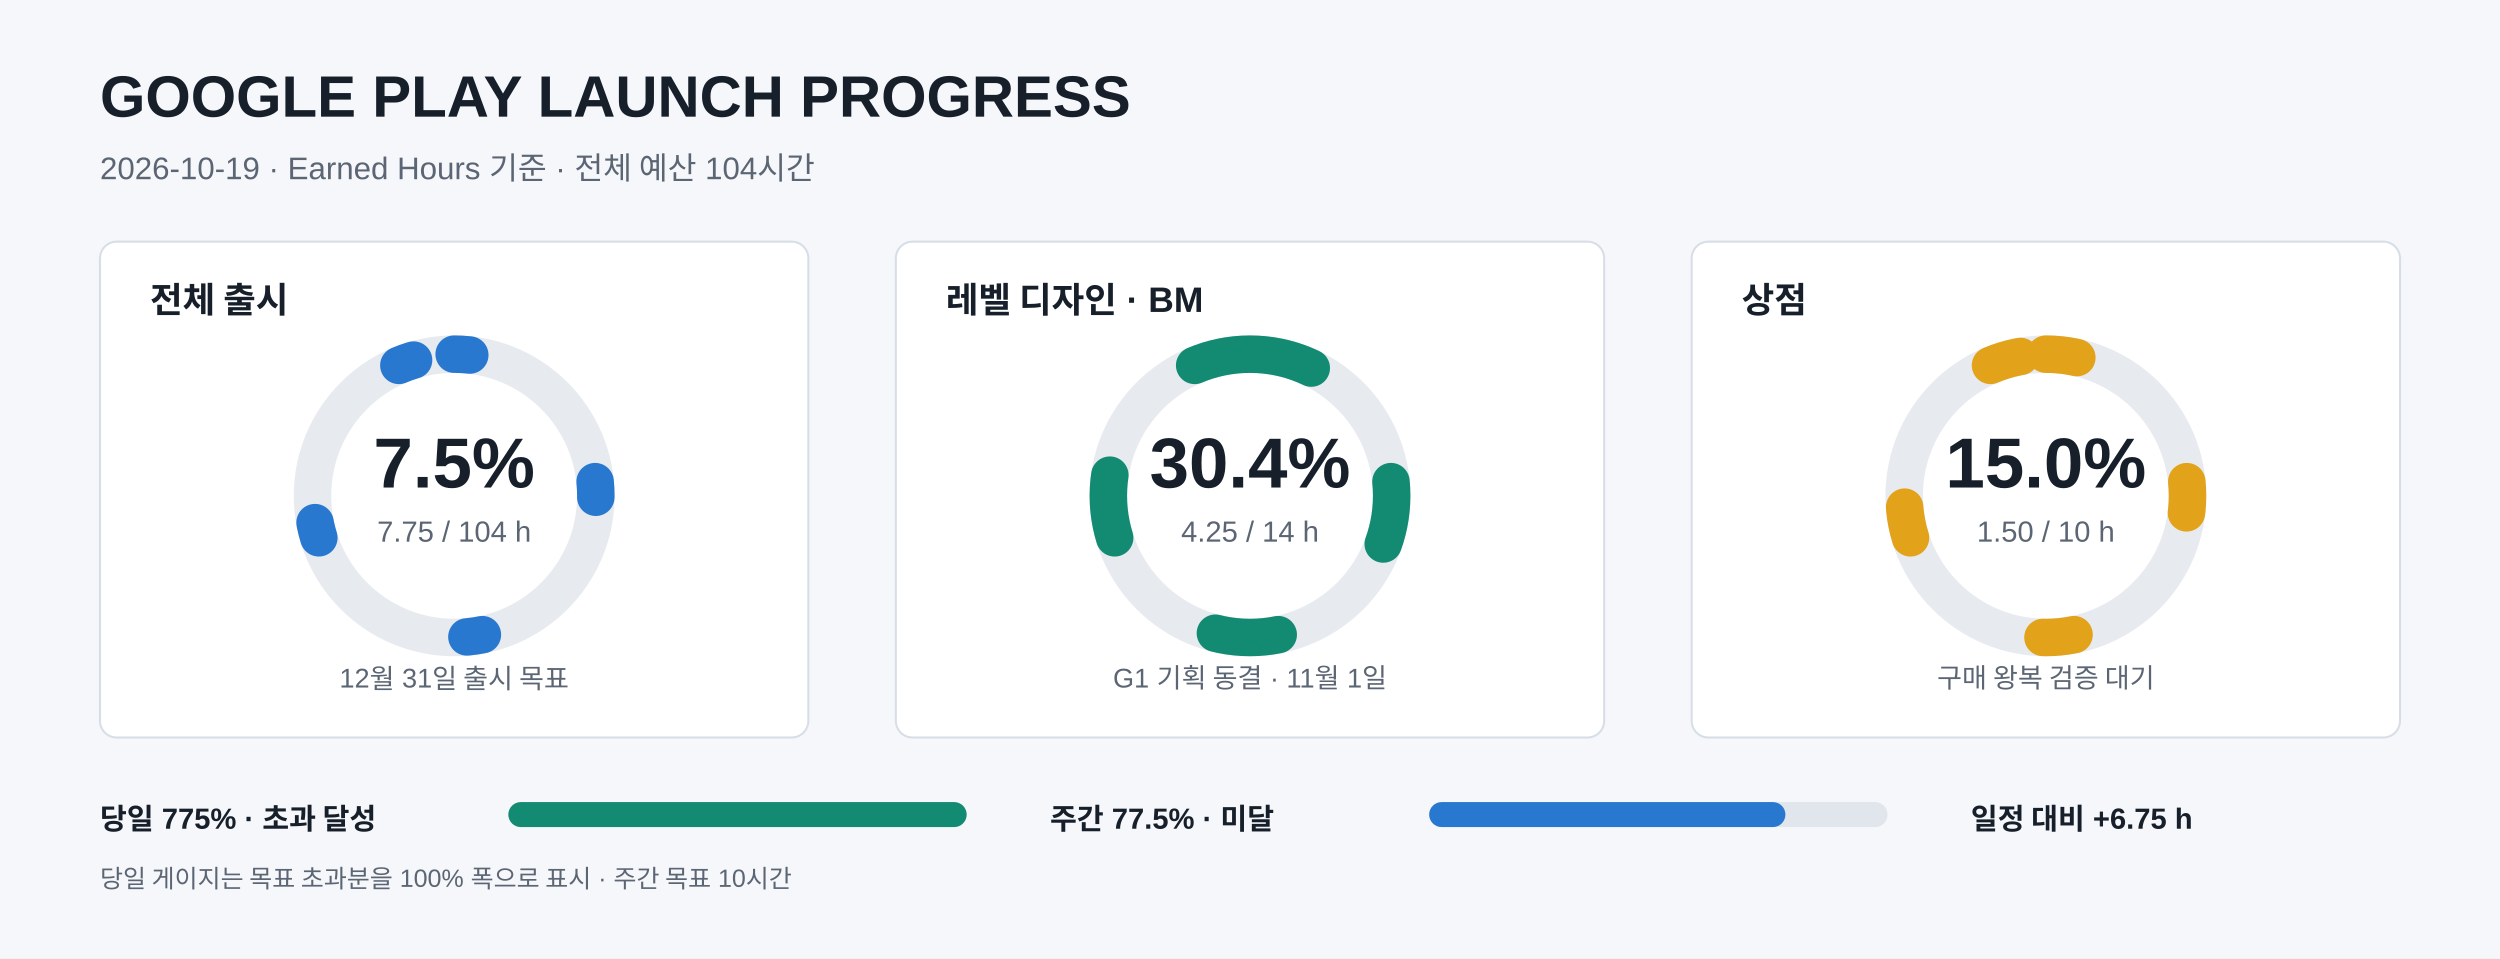
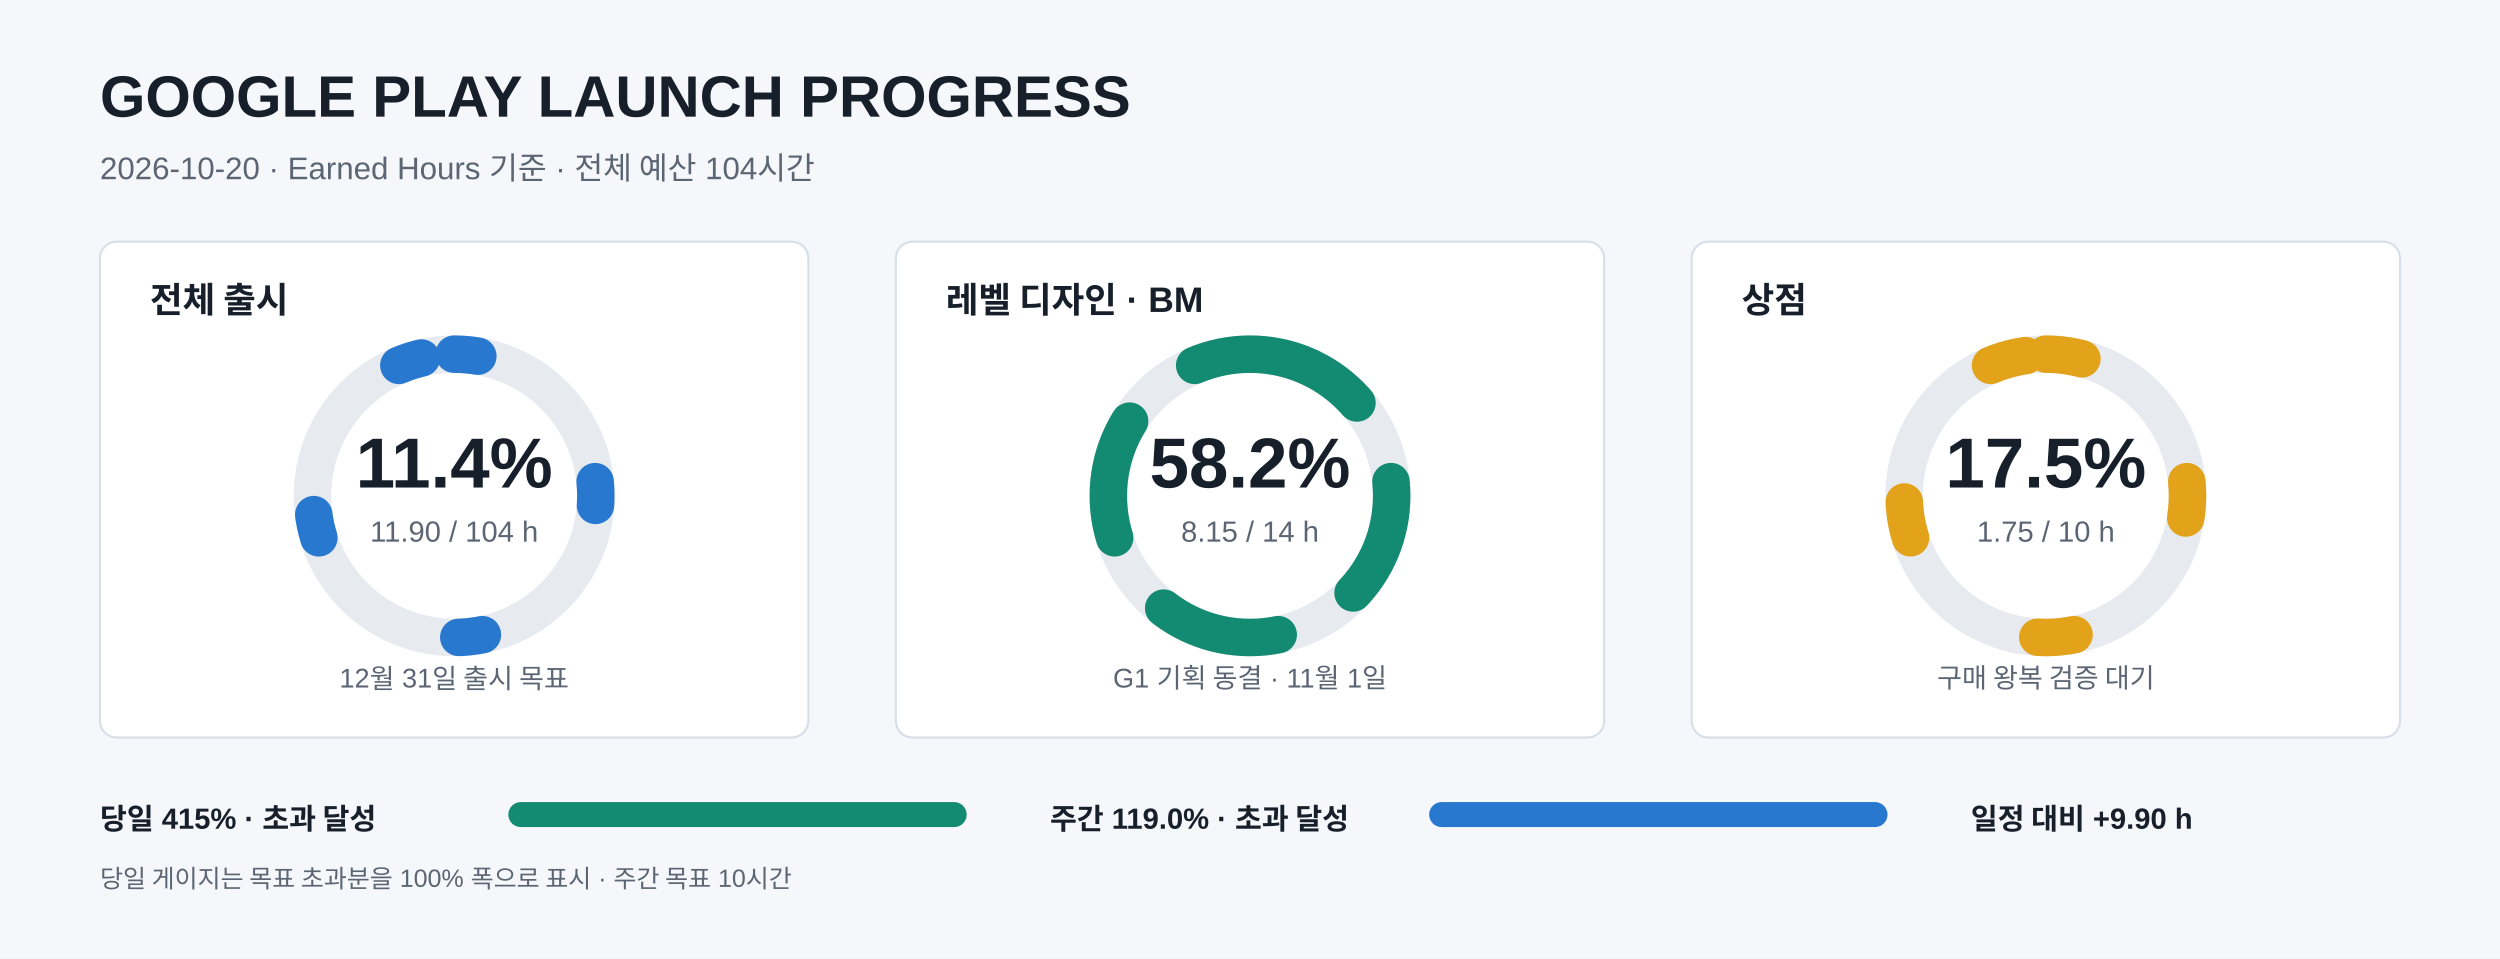
<svg xmlns="http://www.w3.org/2000/svg" width="1200" height="460" viewBox="0 0 1200 460" role="img" aria-labelledby="title desc">
  <rect width="1200" height="460" fill="#F5F7FA" />
  <text x="48" y="56" fill="#17202A" font-family="Arial, sans-serif" font-size="28" font-weight="700">GOOGLE PLAY LAUNCH PROGRESS</text>
-   <text x="48" y="86" fill="#5B6573" font-family="Arial, sans-serif" font-size="15">2026-10-19 · Earned Hours 기준 · 전체 예산 104시간</text>
+   <text x="48" y="86" fill="#5B6573" font-family="Arial, sans-serif" font-size="15">2026-10-20 · Earned Hours 기준 · 전체 예산 104시간</text>
  <g transform="translate(48 116)">
    <rect width="340" height="238" rx="8" fill="#FFFFFF" stroke="#D8DEE7" />
    <text x="24" y="34" fill="#17202A" font-family="Arial, sans-serif" font-size="17" font-weight="700">전체 출시</text>
    <circle cx="170" cy="122" r="68" fill="none" stroke="#E7EBF0" stroke-width="18" />
-     <circle cx="170" cy="122" r="68" fill="none" stroke="#2878D0" stroke-width="18" pathLength="100" stroke-dasharray="7.5 92.5" stroke-linecap="round" transform="rotate(-90 170 122)" />
-     <text x="170" y="118" text-anchor="middle" fill="#17202A" font-family="Arial, sans-serif" font-size="34" font-weight="700">7.5%</text>
-     <text x="170" y="144" text-anchor="middle" fill="#5B6573" font-family="Arial, sans-serif" font-size="14">7.75 / 104 h</text>
+     <circle cx="170" cy="122" r="68" fill="none" stroke="#2878D0" stroke-width="18" pathLength="100" stroke-dasharray="11.4 88.6" stroke-linecap="round" transform="rotate(-90 170 122)" />
+     <text x="170" y="118" text-anchor="middle" fill="#17202A" font-family="Arial, sans-serif" font-size="34" font-weight="700">11.4%</text>
+     <text x="170" y="144" text-anchor="middle" fill="#5B6573" font-family="Arial, sans-serif" font-size="14">11.90 / 104 h</text>
    <text x="170" y="214" text-anchor="middle" fill="#5B6573" font-family="Arial, sans-serif" font-size="13">12월 31일 출시 목표</text>
  </g>
  <g transform="translate(430 116)">
    <rect width="340" height="238" rx="8" fill="#FFFFFF" stroke="#D8DEE7" />
    <text x="24" y="34" fill="#17202A" font-family="Arial, sans-serif" font-size="17" font-weight="700">레벨 디자인 · BM</text>
    <circle cx="170" cy="122" r="68" fill="none" stroke="#E7EBF0" stroke-width="18" />
-     <circle cx="170" cy="122" r="68" fill="none" stroke="#138A72" stroke-width="18" pathLength="100" stroke-dasharray="30.4 69.6" stroke-linecap="round" transform="rotate(-90 170 122)" />
-     <text x="170" y="118" text-anchor="middle" fill="#17202A" font-family="Arial, sans-serif" font-size="34" font-weight="700">30.4%</text>
-     <text x="170" y="144" text-anchor="middle" fill="#5B6573" font-family="Arial, sans-serif" font-size="14">4.25 / 14 h</text>
+     <circle cx="170" cy="122" r="68" fill="none" stroke="#138A72" stroke-width="18" pathLength="100" stroke-dasharray="58.2 41.8" stroke-linecap="round" transform="rotate(-90 170 122)" />
+     <text x="170" y="118" text-anchor="middle" fill="#17202A" font-family="Arial, sans-serif" font-size="34" font-weight="700">58.2%</text>
+     <text x="170" y="144" text-anchor="middle" fill="#5B6573" font-family="Arial, sans-serif" font-size="14">8.15 / 14 h</text>
    <text x="170" y="214" text-anchor="middle" fill="#5B6573" font-family="Arial, sans-serif" font-size="13">G1 기획 동결 · 11월 1일</text>
  </g>
  <g transform="translate(812 116)">
    <rect width="340" height="238" rx="8" fill="#FFFFFF" stroke="#D8DEE7" />
    <text x="24" y="34" fill="#17202A" font-family="Arial, sans-serif" font-size="17" font-weight="700">상점</text>
    <circle cx="170" cy="122" r="68" fill="none" stroke="#E7EBF0" stroke-width="18" />
-     <circle cx="170" cy="122" r="68" fill="none" stroke="#E2A21A" stroke-width="18" pathLength="100" stroke-dasharray="15 85" stroke-linecap="round" transform="rotate(-90 170 122)" />
-     <text x="170" y="118" text-anchor="middle" fill="#17202A" font-family="Arial, sans-serif" font-size="34" font-weight="700">15.0%</text>
-     <text x="170" y="144" text-anchor="middle" fill="#5B6573" font-family="Arial, sans-serif" font-size="14">1.50 / 10 h</text>
+     <circle cx="170" cy="122" r="68" fill="none" stroke="#E2A21A" stroke-width="18" pathLength="100" stroke-dasharray="17.5 82.5" stroke-linecap="round" transform="rotate(-90 170 122)" />
+     <text x="170" y="118" text-anchor="middle" fill="#17202A" font-family="Arial, sans-serif" font-size="34" font-weight="700">17.5%</text>
+     <text x="170" y="144" text-anchor="middle" fill="#5B6573" font-family="Arial, sans-serif" font-size="14">1.75 / 10 h</text>
    <text x="170" y="214" text-anchor="middle" fill="#5B6573" font-family="Arial, sans-serif" font-size="13">구매 왕복 검증 대기</text>
  </g>
  <g transform="translate(48 378)">
-     <text x="0" y="20" fill="#17202A" font-family="Arial, sans-serif" font-size="14" font-weight="700">당일 775% · 초과 달성</text>
+     <text x="0" y="20" fill="#17202A" font-family="Arial, sans-serif" font-size="14" font-weight="700">당일 415% · 초과 달성</text>
    <rect x="196" y="7" width="220" height="12" rx="6" fill="#E1E6EC" />
    <rect x="196" y="7" width="220" height="12" rx="6" fill="#138A72" />
-     <text x="456" y="20" fill="#17202A" font-family="Arial, sans-serif" font-size="14" font-weight="700">주간 77.5% · 미달</text>
+     <text x="456" y="20" fill="#17202A" font-family="Arial, sans-serif" font-size="14" font-weight="700">주간 119.0% · 초과 달성</text>
    <rect x="638" y="7" width="220" height="12" rx="6" fill="#E1E6EC" />
-     <rect x="638" y="7" width="171" height="12" rx="6" fill="#2878D0" />
-     <text x="898" y="20" fill="#17202A" font-family="Arial, sans-serif" font-size="14" font-weight="700">일정 대비 +6.75 h</text>
+     <rect x="638" y="7" width="220" height="12" rx="6" fill="#2878D0" />
+     <text x="898" y="20" fill="#17202A" font-family="Arial, sans-serif" font-size="14" font-weight="700">일정 대비 +9.90 h</text>
    <text x="0" y="48" fill="#5B6573" font-family="Arial, sans-serif" font-size="12">당일 게이지는 목표 초과분을 100% 폭으로 표시 · 주간 목표 10시간</text>
  </g>
</svg>
